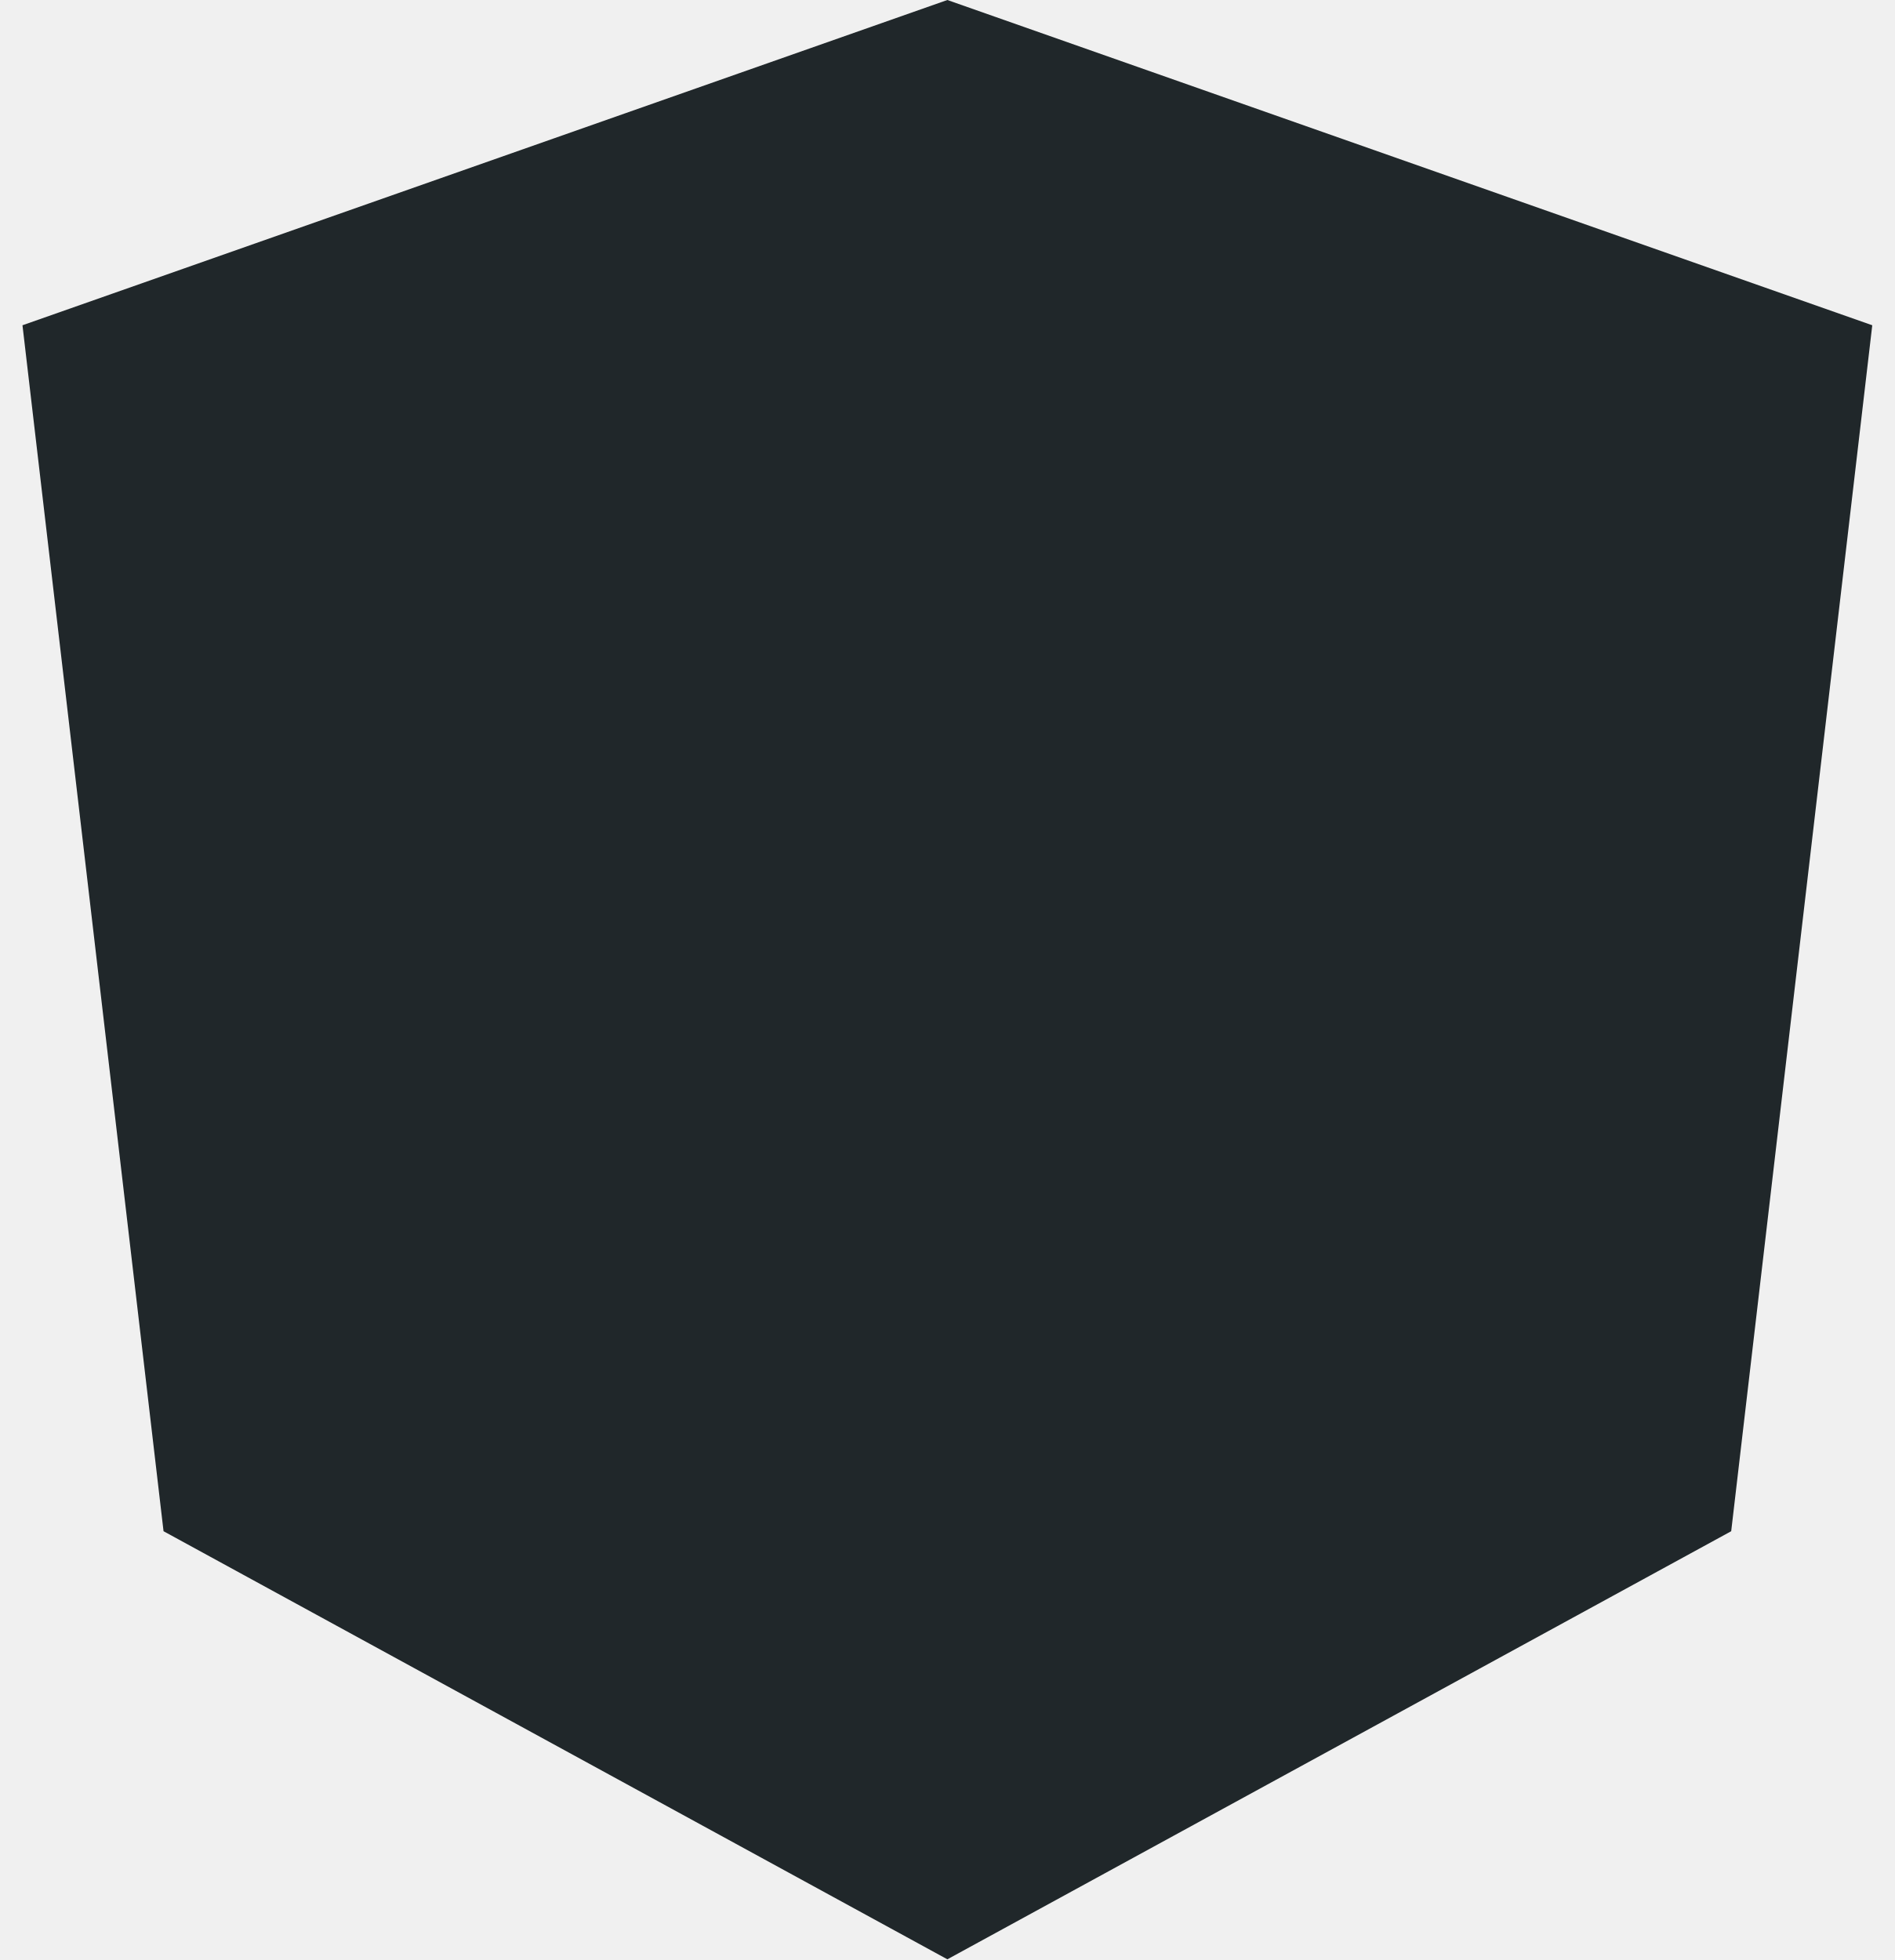
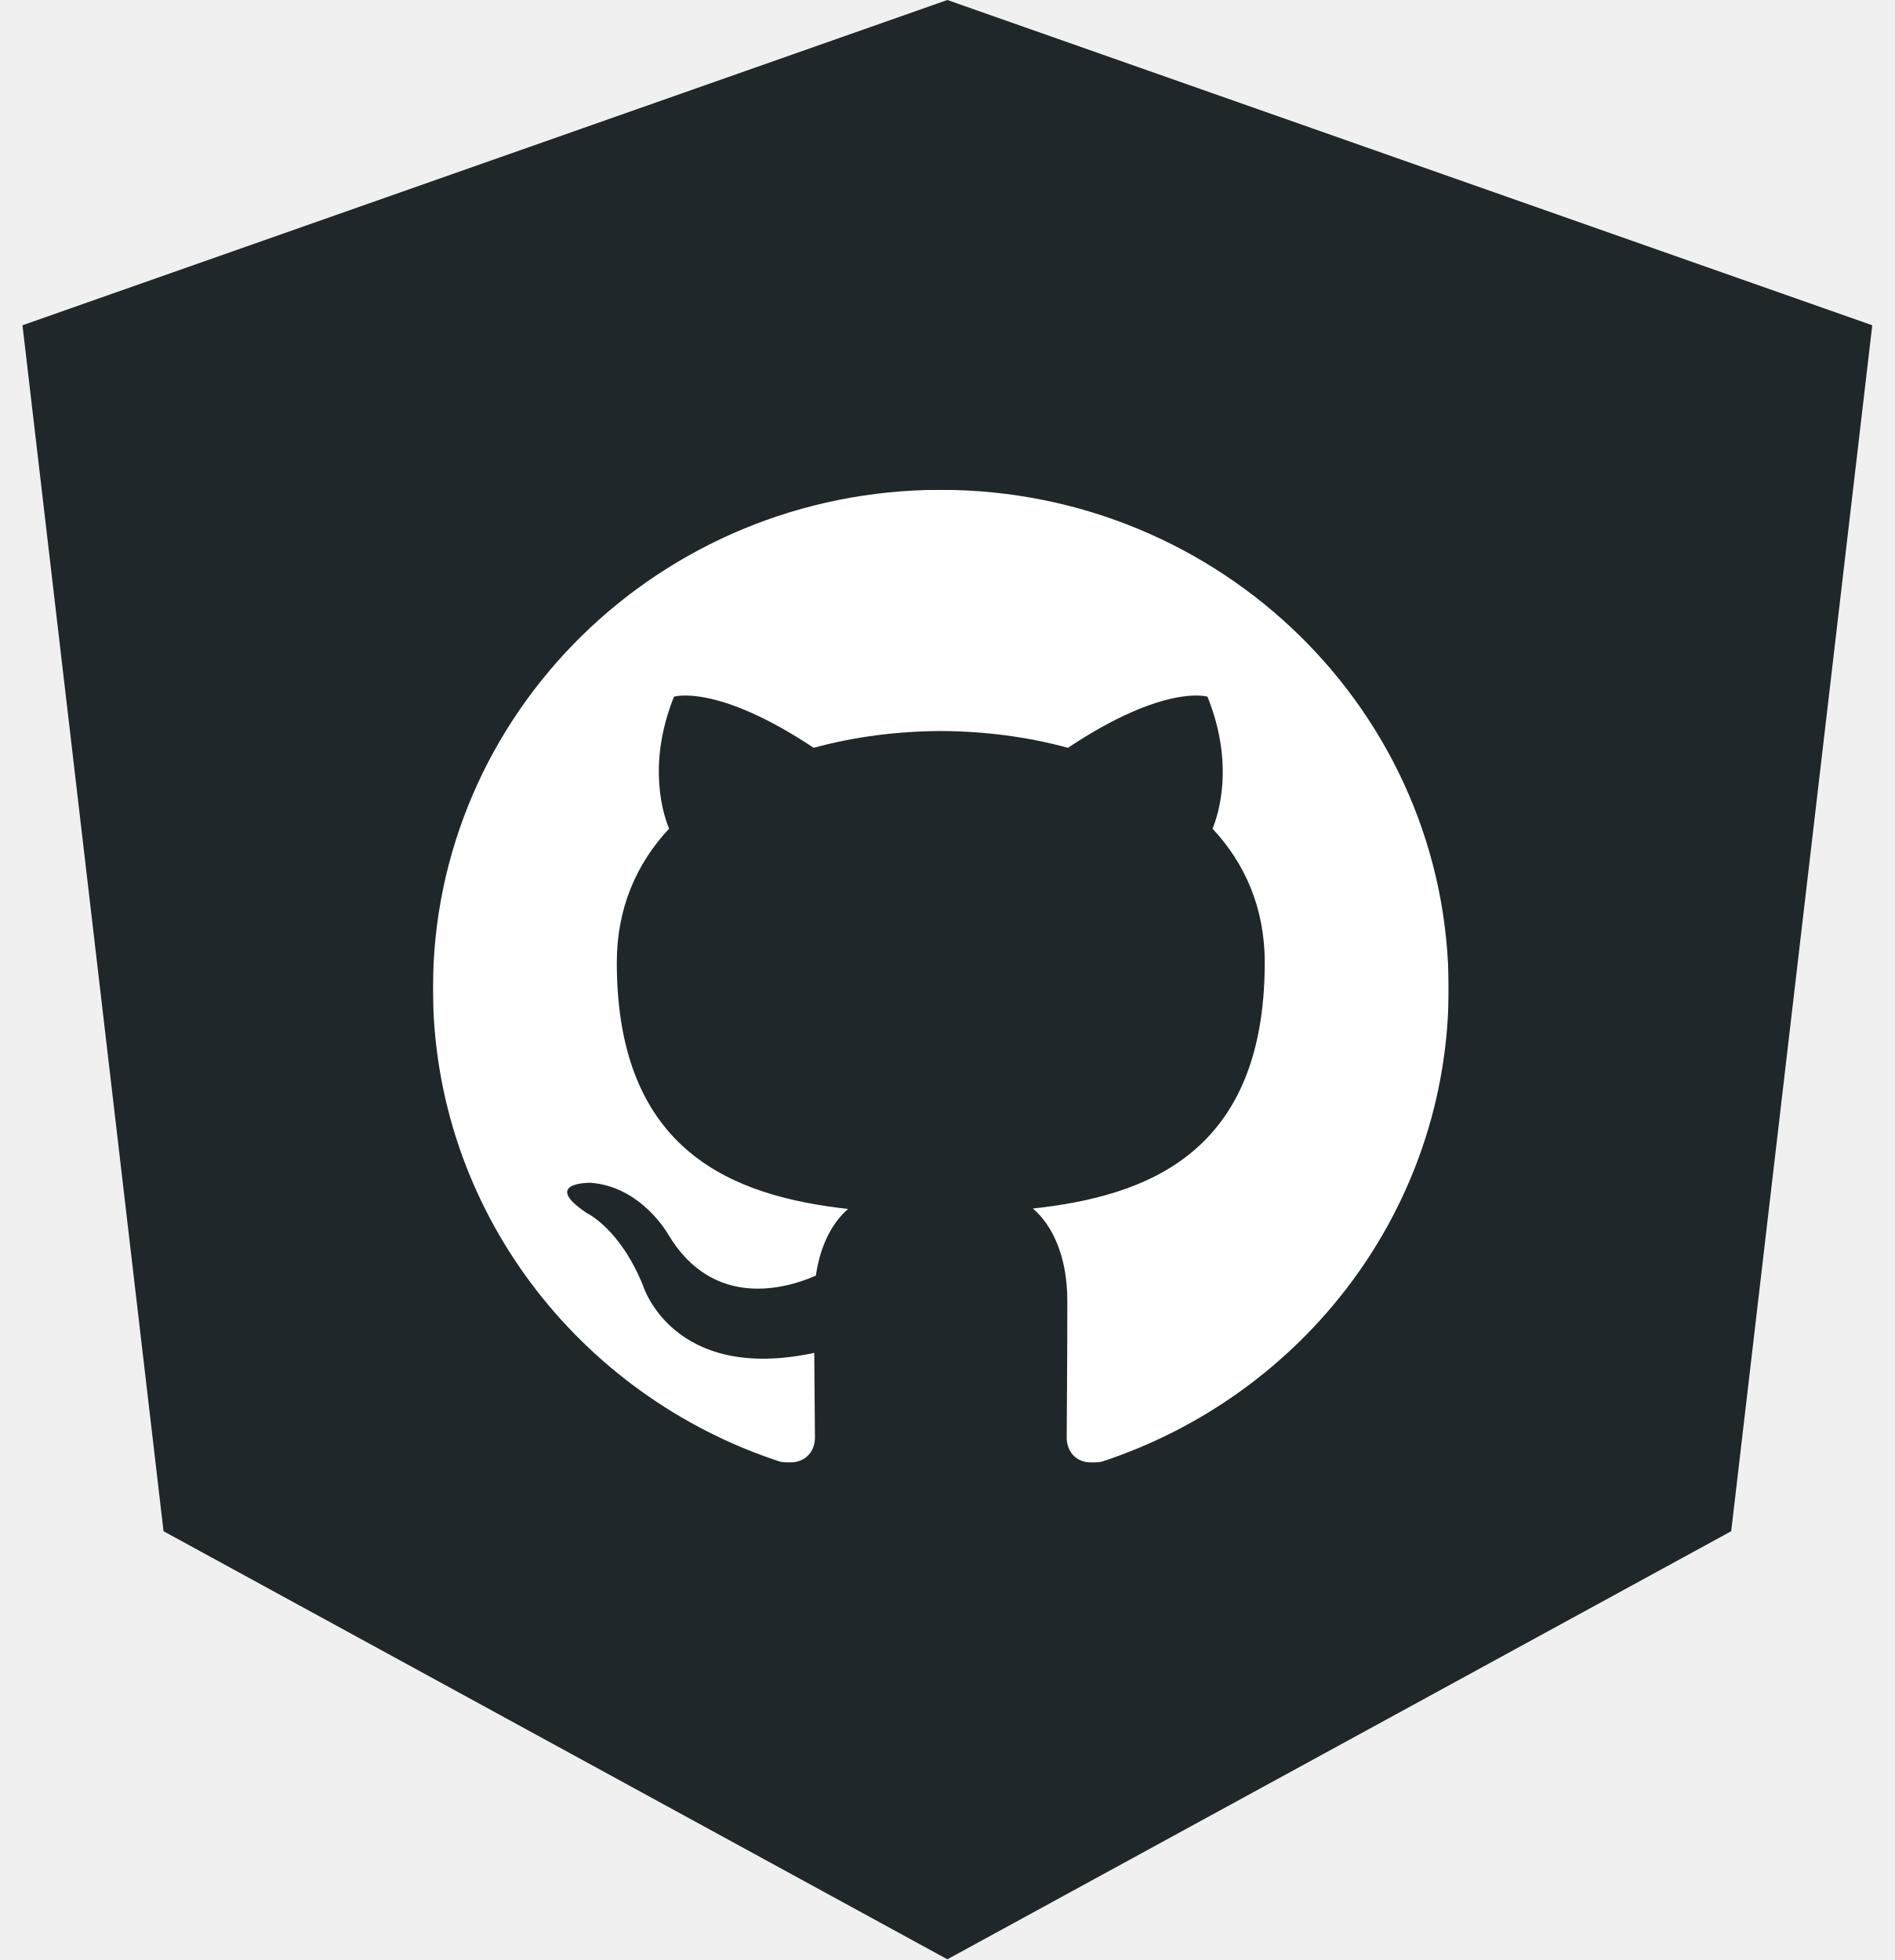
- <svg xmlns="http://www.w3.org/2000/svg" height="60" viewBox="0 0 58 60" width="58">
-   <mask id="a" fill="#fff">
-     <path d="m0 29.778h31.091v-29.778h-31.09z" fill="none" />
-   </mask>
+ <svg xmlns="http://www.w3.org/2000/svg" xmlns:xlink="http://www.w3.org/1999/xlink" width="58" height="60" viewBox="0 0 58 60">
+   <defs>
+     <path id="a" d="M0 29.778h31.091V0H.001z" />
+   </defs>
  <g fill="none" fill-rule="evenodd">
-     <path d="m29 0-28.312 9.957 4.318 36.917 23.994 13.105 23.994-13.105 4.318-36.917z" fill="#20272a" />
-     <path d="m15.545 0c-8.585 0-15.545 6.835-15.545 15.267 0 6.744 4.454 12.466 10.632 14.485.778.14 1.061-.331 1.061-.736 0-.362-.013-1.322-.021-2.596-4.324.922-5.236-2.047-5.236-2.047-.708-1.763-1.727-2.233-1.727-2.233-1.411-.947.107-.928.107-.928 1.56.108 2.381 1.574 2.381 1.574 1.387 2.332 3.639 1.658 4.525 1.268.14-.986.542-1.66.986-2.04-3.451-.386-7.08-1.696-7.08-7.546 0-1.666.605-3.029 1.6-4.096-.16-.386-.694-1.938.151-4.04 0 0 1.306-.41 4.276 1.565 1.24-.34 2.57-.508 3.892-.514 1.32.006 2.65.174 3.891.514 2.968-1.976 4.271-1.565 4.271-1.565.848 2.102.315 3.654.155 4.04.996 1.067 1.598 2.43 1.598 4.096 0 5.865-3.635 7.155-7.098 7.533.558.472 1.055 1.403 1.055 2.828 0 2.04-.019 3.686-.019 4.187 0 .408.28.884 1.07.735 6.172-2.024 10.622-7.741 10.622-14.484 0-8.432-6.962-15.267-15.547-15.267" fill="#fff" mask="url(#a)" transform="translate(13.253 14.995)" />
+     <path fill="#20272A" d="M29 0L.688 9.957l4.318 36.917L29 59.979l23.994-13.105 4.318-36.917z" />
+     <g transform="translate(13.253 14.995)">
+       <mask id="b" fill="#fff">
+         <use xlink:href="#a" />
+       </mask>
+       <path fill="#FFF" d="M15.545 0C6.96 0 0 6.835 0 15.267c0 6.744 4.454 12.466 10.632 14.485.778.14 1.061-.331 1.061-.736 0-.362-.013-1.322-.021-2.596-4.324.922-5.236-2.047-5.236-2.047-.708-1.763-1.727-2.233-1.727-2.233-1.411-.947.107-.928.107-.928 1.56.108 2.381 1.574 2.381 1.574 1.387 2.332 3.639 1.658 4.525 1.268.14-.986.542-1.66.986-2.04-3.451-.386-7.08-1.696-7.08-7.546 0-1.666.605-3.029 1.6-4.096-.16-.386-.694-1.938.151-4.04 0 0 1.306-.41 4.276 1.565 1.24-.34 2.57-.508 3.892-.514 1.32.006 2.65.174 3.891.514 2.968-1.976 4.271-1.565 4.271-1.565.848 2.102.315 3.654.155 4.04.996 1.067 1.598 2.43 1.598 4.096 0 5.865-3.635 7.155-7.098 7.533.558.472 1.055 1.403 1.055 2.828 0 2.04-.019 3.686-.019 4.187 0 .408.28.884 1.07.735 6.172-2.024 10.622-7.741 10.622-14.484C31.092 6.835 24.13 0 15.545 0" mask="url(#b)" />
+     </g>
  </g>
</svg>
